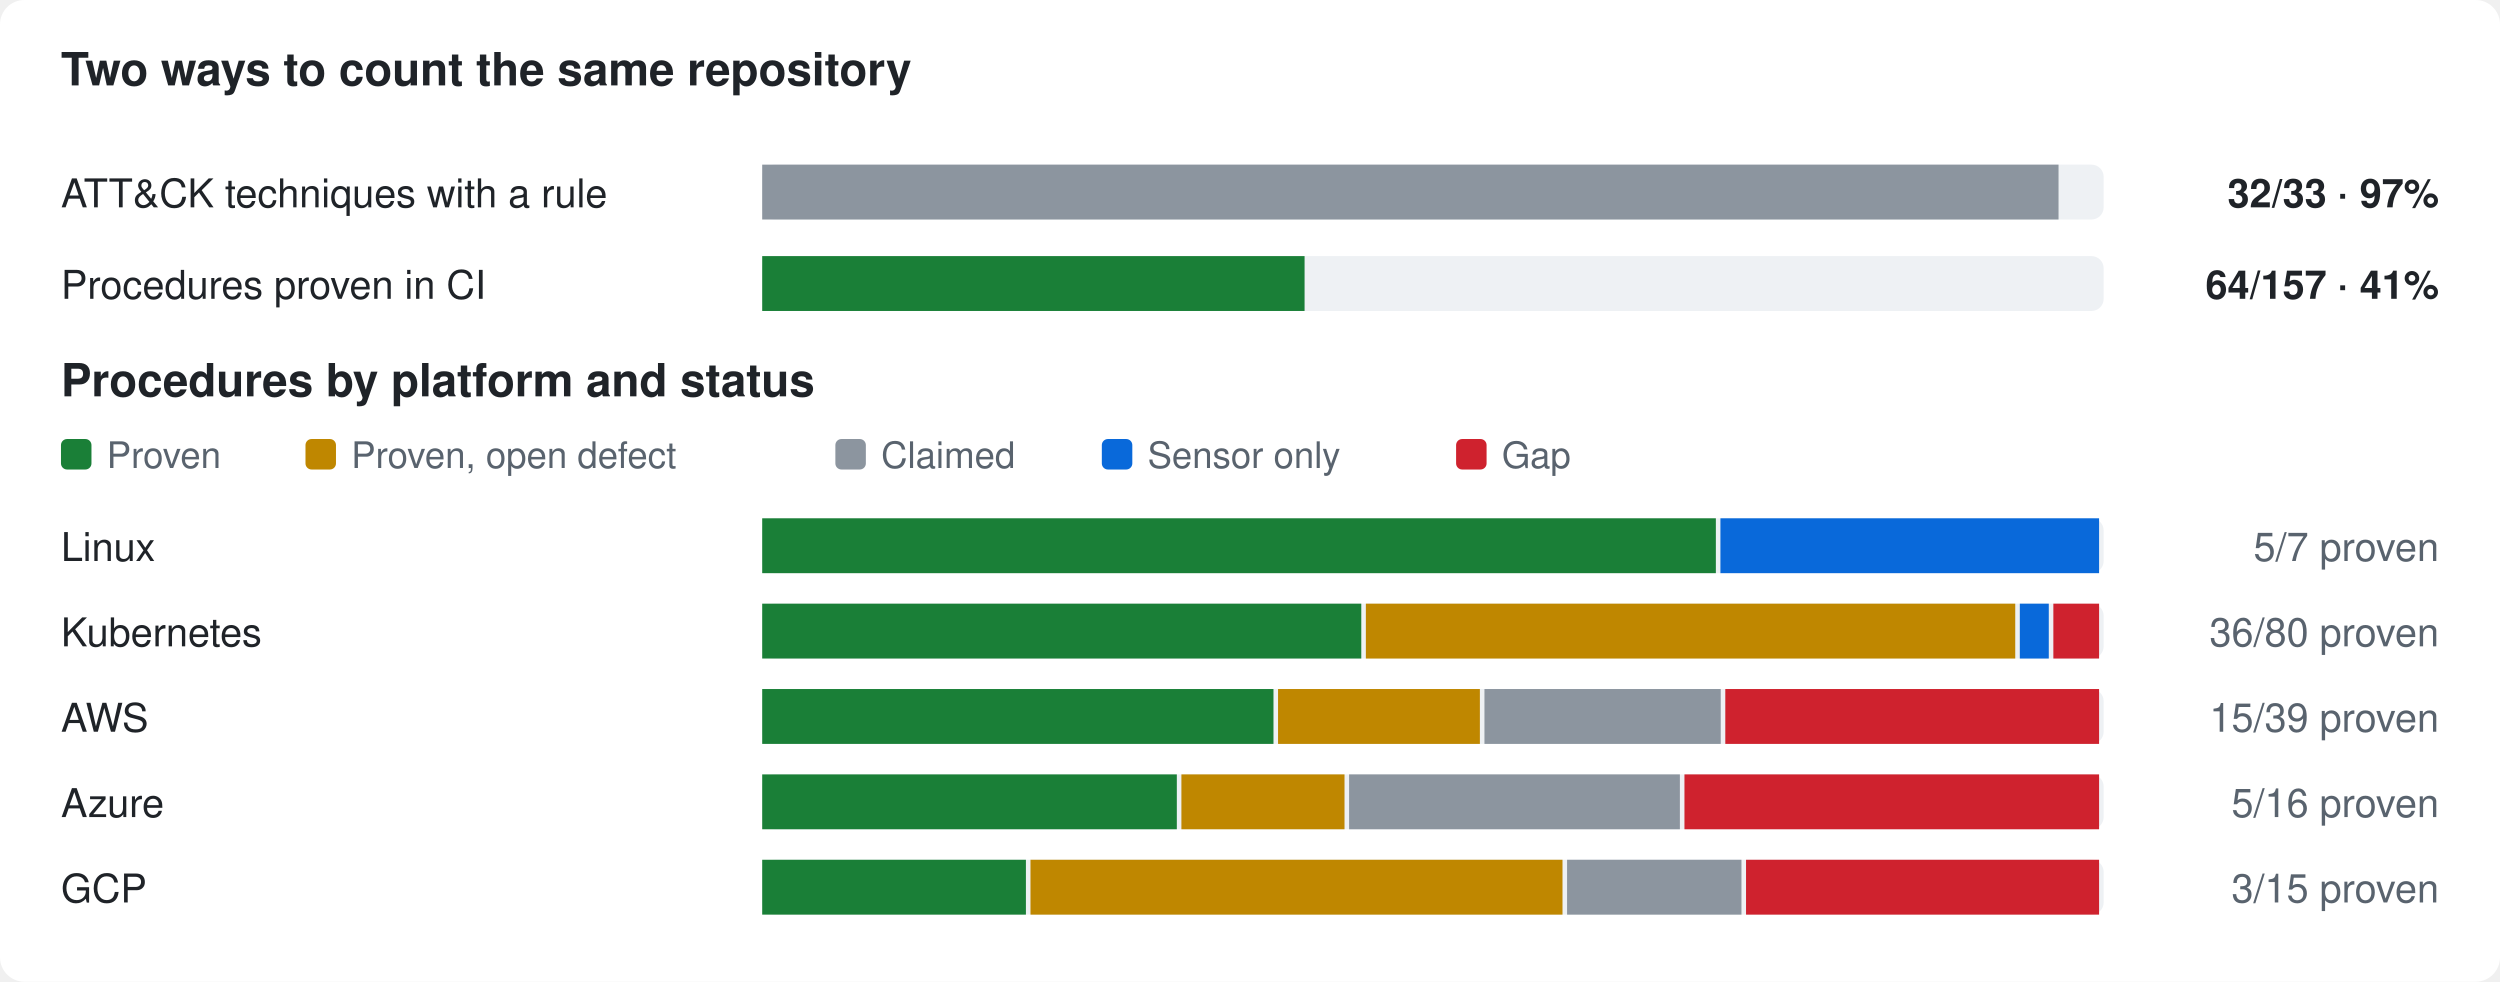
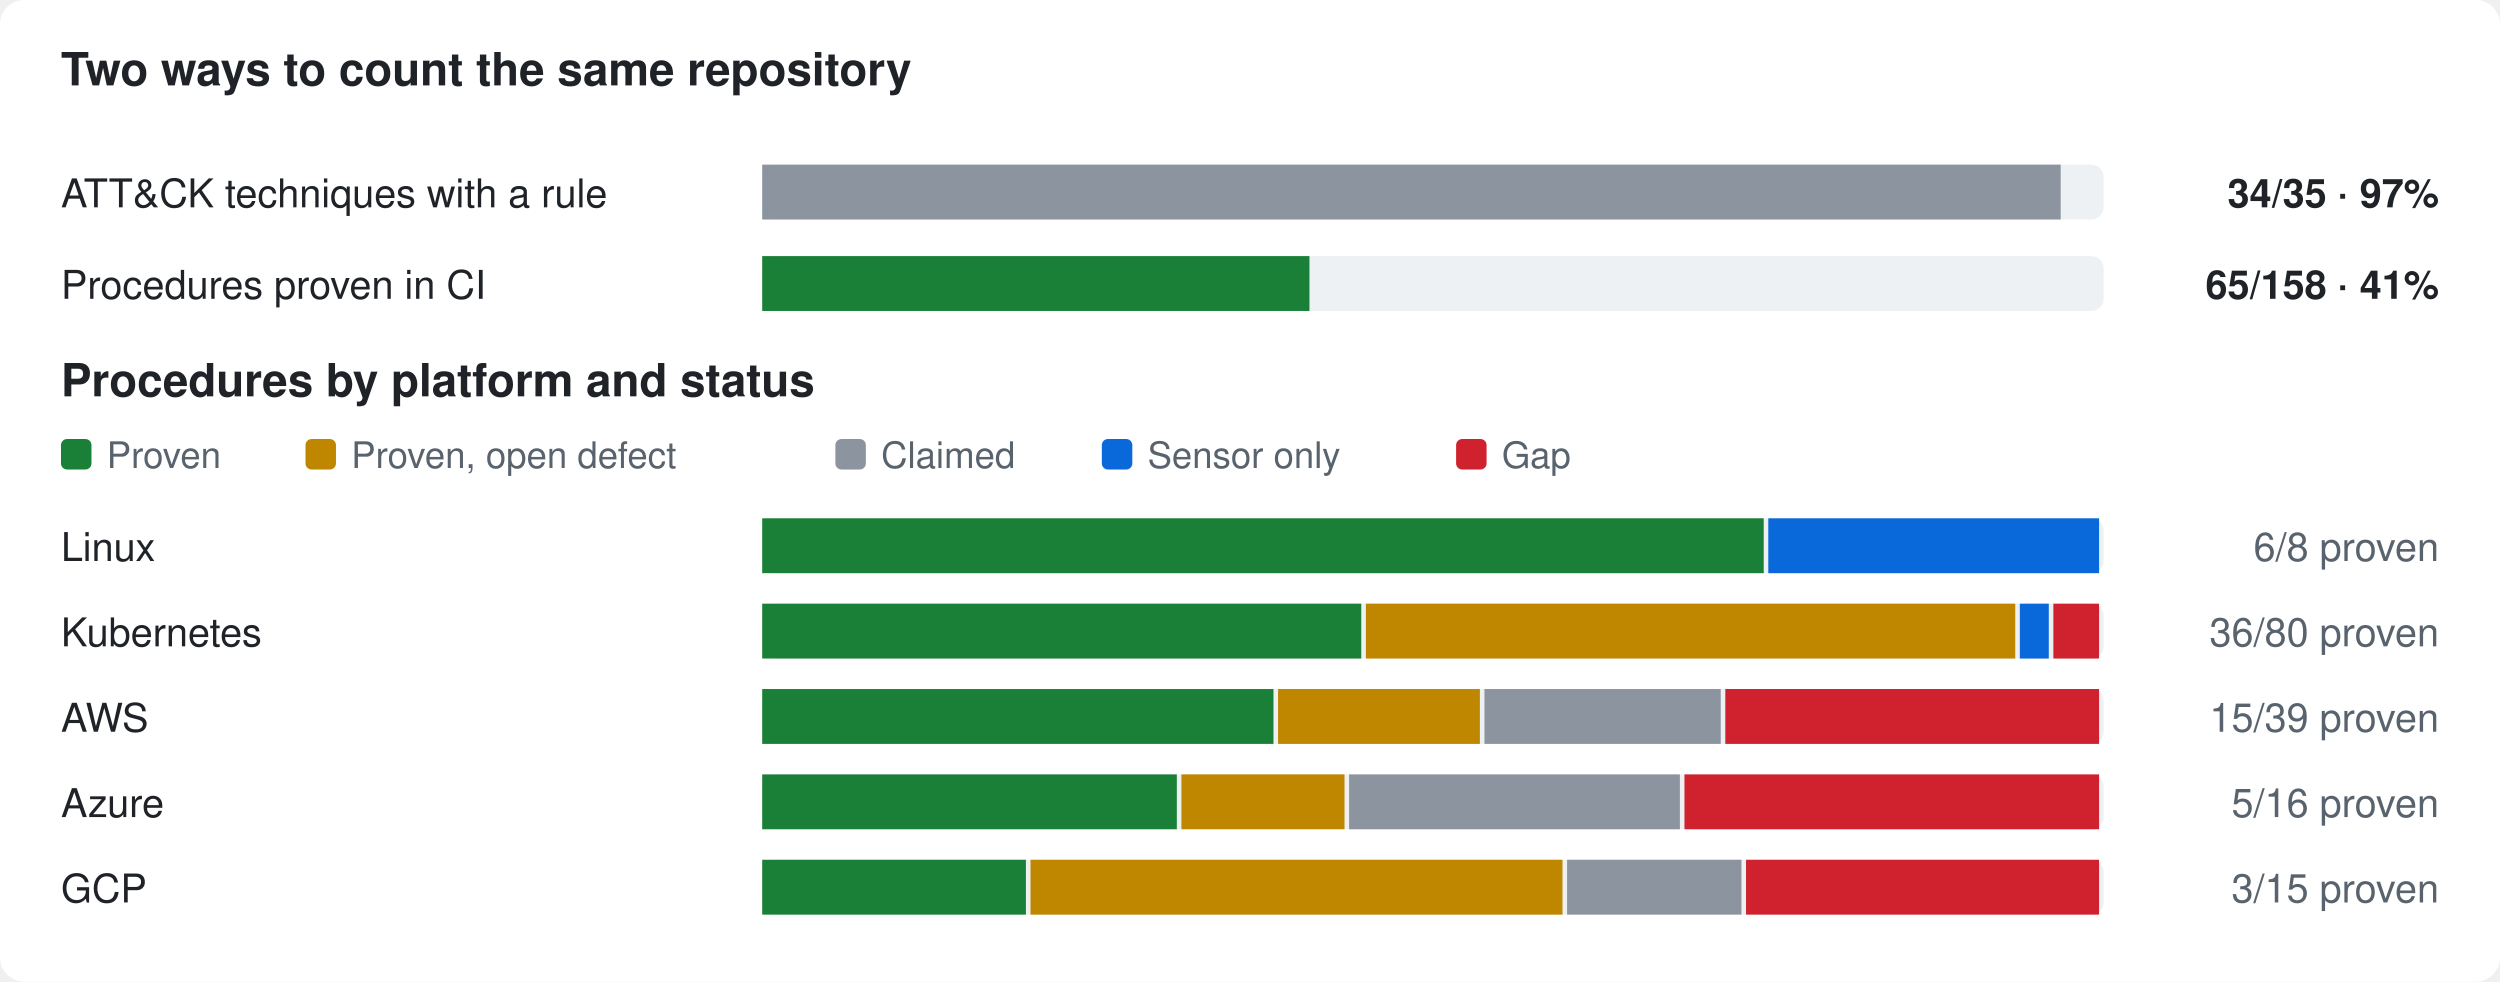
- <svg xmlns="http://www.w3.org/2000/svg" width="820" height="322" viewBox="0 0 820 322" font-family="-apple-system,BlinkMacSystemFont,'Segoe UI',Helvetica,Arial,sans-serif" role="img" aria-label="Procedure coverage: 64 of 157 procedures proven in CI">
+ <svg xmlns="http://www.w3.org/2000/svg" width="820" height="322" viewBox="0 0 820 322" font-family="-apple-system,BlinkMacSystemFont,'Segoe UI',Helvetica,Arial,sans-serif" role="img" aria-label="Procedure coverage: 65 of 158 procedures proven in CI">
  <rect width="820" height="322" rx="8" fill="#ffffff" />
  <text x="20" y="28" fill="#1f2328" font-size="15" font-weight="600" text-anchor="start">Two ways to count the same repository</text>
  <text x="20" y="68" fill="#1f2328" font-size="13" font-weight="400" text-anchor="start">ATT&amp;CK techniques with a rule</text>
  <rect x="250" y="54" width="440" height="18" rx="4" fill="#eef1f4" />
-   <rect x="250.0" y="54" width="425.2" height="18" fill="#8c959f" />
-   <text x="800" y="68" fill="#1f2328" font-size="13" font-weight="600" text-anchor="end">32/33 · 97%</text>
+   <rect x="250.0" y="54" width="425.9" height="18" fill="#8c959f" />
+   <text x="800" y="68" fill="#1f2328" font-size="13" font-weight="600" text-anchor="end">34/35 · 97%</text>
  <text x="20" y="98" fill="#1f2328" font-size="13" font-weight="400" text-anchor="start">Procedures proven in CI</text>
  <rect x="250" y="84" width="440" height="18" rx="4" fill="#eef1f4" />
-   <rect x="250.0" y="84" width="177.9" height="18" fill="#1a7f37" />
-   <text x="800" y="98" fill="#1f2328" font-size="13" font-weight="600" text-anchor="end">64/157 · 41%</text>
+   <rect x="250.0" y="84" width="179.5" height="18" fill="#1a7f37" />
+   <text x="800" y="98" fill="#1f2328" font-size="13" font-weight="600" text-anchor="end">65/158 · 41%</text>
  <text x="20" y="130" fill="#1f2328" font-size="15" font-weight="600" text-anchor="start">Procedures by platform and status</text>
  <rect x="20" y="144" width="10" height="10" rx="2" fill="#1a7f37" />
  <text x="35" y="153.5" fill="#59636e" font-size="12" font-weight="400" text-anchor="start">Proven</text>
  <rect x="100.2" y="144" width="10" height="10" rx="2" fill="#bf8700" />
  <text x="115.2" y="153.5" fill="#59636e" font-size="12" font-weight="400" text-anchor="start">Proven, open defect</text>
  <rect x="274.0" y="144" width="10" height="10" rx="2" fill="#8c959f" />
  <text x="289.0" y="153.5" fill="#59636e" font-size="12" font-weight="400" text-anchor="start">Claimed</text>
  <rect x="361.4" y="144" width="10" height="10" rx="2" fill="#0969da" />
  <text x="376.4" y="153.5" fill="#59636e" font-size="12" font-weight="400" text-anchor="start">Sensor only</text>
  <rect x="477.6" y="144" width="10" height="10" rx="2" fill="#cf222e" />
  <text x="492.6" y="153.5" fill="#59636e" font-size="12" font-weight="400" text-anchor="start">Gap</text>
  <text x="20" y="184" fill="#1f2328" font-size="13" font-weight="400" text-anchor="start">Linux</text>
  <rect x="250" y="170" width="440" height="18" rx="4" fill="#eef1f4" />
-   <rect x="250.0" y="170" width="312.8" height="18" fill="#1a7f37" />
-   <rect x="564.3" y="170" width="124.2" height="18" fill="#0969da" />
-   <text x="800" y="184" fill="#59636e" font-size="13" font-weight="400" text-anchor="end">5/7 proven</text>
+   <rect x="250.0" y="170" width="328.5" height="18" fill="#1a7f37" />
+   <rect x="580.0" y="170" width="108.5" height="18" fill="#0969da" />
+   <text x="800" y="184" fill="#59636e" font-size="13" font-weight="400" text-anchor="end">6/8 proven</text>
  <text x="20" y="212" fill="#1f2328" font-size="13" font-weight="400" text-anchor="start">Kubernetes</text>
  <rect x="250" y="198" width="440" height="18" rx="4" fill="#eef1f4" />
  <rect x="250.0" y="198" width="196.5" height="18" fill="#1a7f37" />
  <rect x="448.0" y="198" width="213.0" height="18" fill="#bf8700" />
  <rect x="662.5" y="198" width="9.5" height="18" fill="#0969da" />
  <rect x="673.5" y="198" width="15.0" height="18" fill="#cf222e" />
  <text x="800" y="212" fill="#59636e" font-size="13" font-weight="400" text-anchor="end">36/80 proven</text>
  <text x="20" y="240" fill="#1f2328" font-size="13" font-weight="400" text-anchor="start">AWS</text>
  <rect x="250" y="226" width="440" height="18" rx="4" fill="#eef1f4" />
  <rect x="250.0" y="226" width="167.7" height="18" fill="#1a7f37" />
  <rect x="419.2" y="226" width="66.2" height="18" fill="#bf8700" />
  <rect x="486.9" y="226" width="77.5" height="18" fill="#8c959f" />
  <rect x="565.9" y="226" width="122.6" height="18" fill="#cf222e" />
  <text x="800" y="240" fill="#59636e" font-size="13" font-weight="400" text-anchor="end">15/39 proven</text>
  <text x="20" y="268" fill="#1f2328" font-size="13" font-weight="400" text-anchor="start">Azure</text>
  <rect x="250" y="254" width="440" height="18" rx="4" fill="#eef1f4" />
  <rect x="250.0" y="254" width="136.0" height="18" fill="#1a7f37" />
  <rect x="387.5" y="254" width="53.5" height="18" fill="#bf8700" />
  <rect x="442.5" y="254" width="108.5" height="18" fill="#8c959f" />
  <rect x="552.5" y="254" width="136.0" height="18" fill="#cf222e" />
  <text x="800" y="268" fill="#59636e" font-size="13" font-weight="400" text-anchor="end">5/16 proven</text>
  <text x="20" y="296" fill="#1f2328" font-size="13" font-weight="400" text-anchor="start">GCP</text>
  <rect x="250" y="282" width="440" height="18" rx="4" fill="#eef1f4" />
  <rect x="250.0" y="282" width="86.5" height="18" fill="#1a7f37" />
  <rect x="338.0" y="282" width="174.5" height="18" fill="#bf8700" />
  <rect x="514.0" y="282" width="57.2" height="18" fill="#8c959f" />
  <rect x="572.7" y="282" width="115.8" height="18" fill="#cf222e" />
  <text x="800" y="296" fill="#59636e" font-size="13" font-weight="400" text-anchor="end">3/15 proven</text>
</svg>
